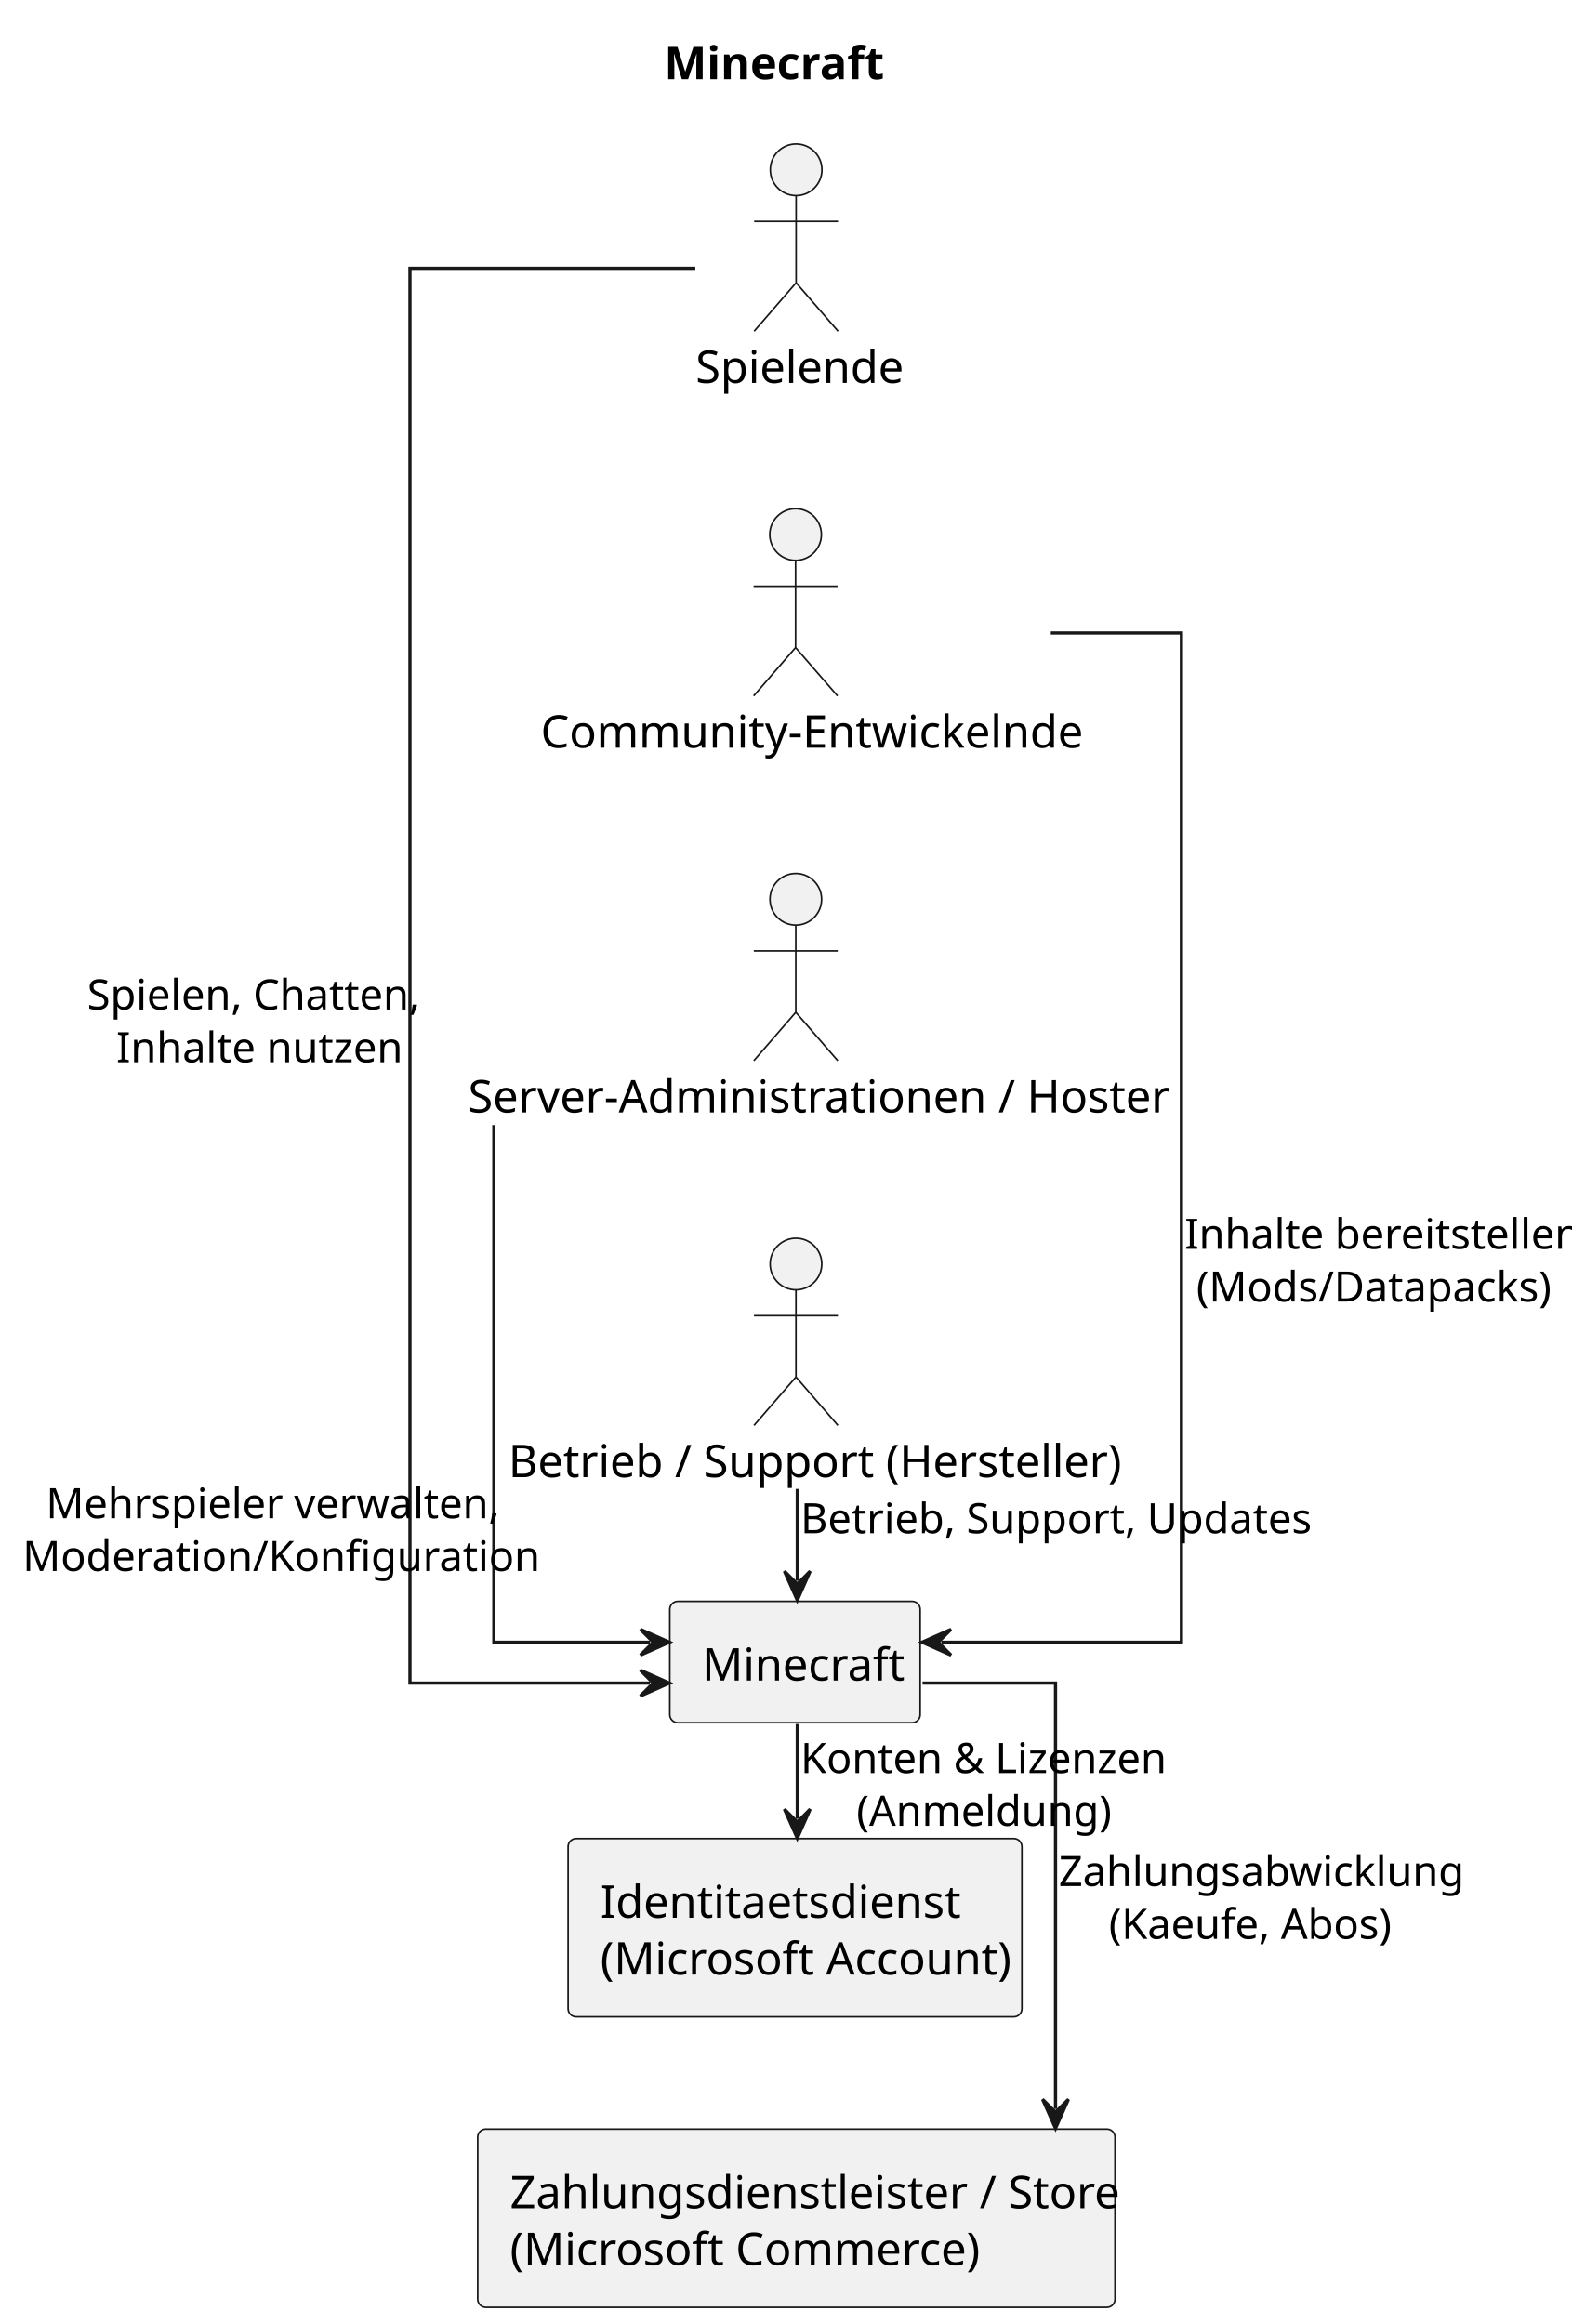
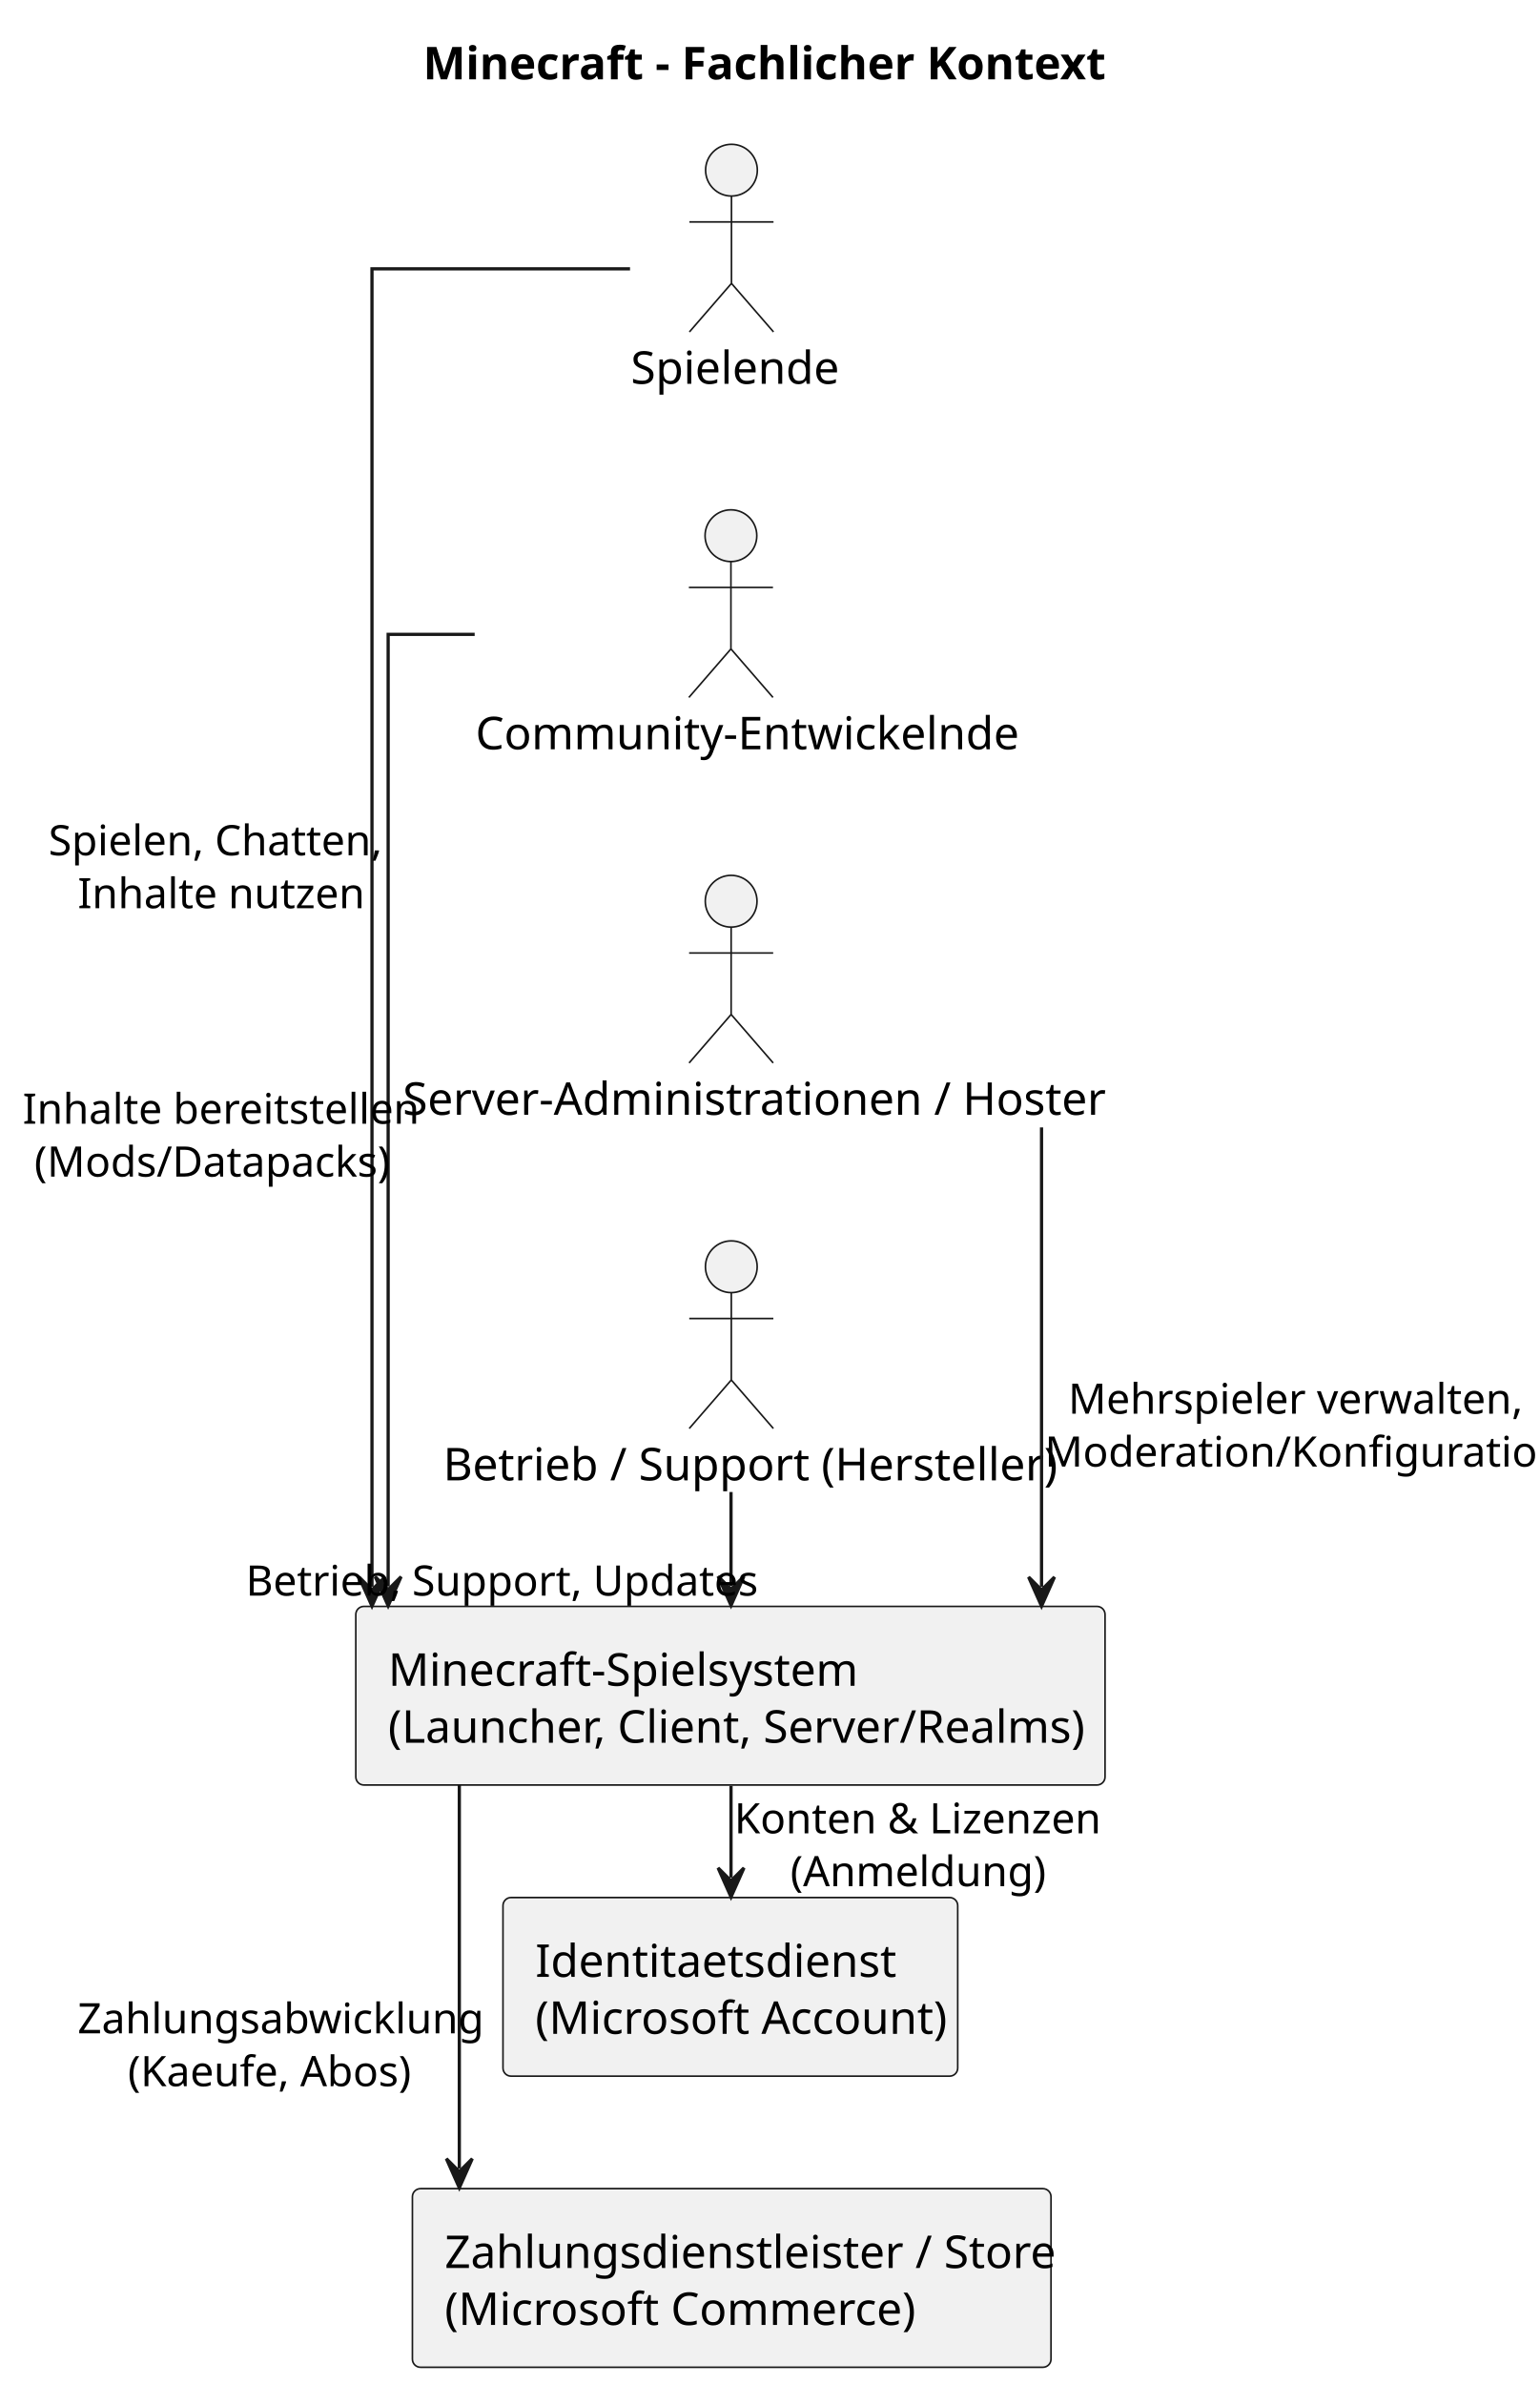
- <svg xmlns="http://www.w3.org/2000/svg" contentStyleType="text/css" data-diagram-type="DESCRIPTION" height="720px" preserveAspectRatio="none" style="width:487px;height:720px;background:#FFFFFF;" version="1.1" viewBox="0 0 487 720" width="487px" zoomAndPan="magnify">
+ <svg xmlns="http://www.w3.org/2000/svg" contentStyleType="text/css" data-diagram-type="DESCRIPTION" height="737px" preserveAspectRatio="none" style="width:476px;height:737px;background:#FFFFFF;" version="1.1" viewBox="0 0 476 737" width="476px" zoomAndPan="magnify">
  <defs />
  <g>
    <g class="title" data-source-line="1">
-       <text fill="#000000" font-family="sans-serif" font-size="14" font-weight="bold" lengthAdjust="spacing" textLength="62.234" x="205.753" y="24.533">Minecraft</text>
+       <text fill="#000000" font-family="sans-serif" font-size="14" font-weight="bold" lengthAdjust="spacing" textLength="200.703" x="130.778" y="24.533">Minecraft - Fachlicher Kontext</text>
    </g>
    <g class="entity" data-entity="Spieler" data-source-line="9" data-uid="ent0002" id="entity_Spieler">
-       <ellipse cx="246.638" cy="52.609" fill="#F1F1F1" rx="8" ry="8" style="stroke:#181818;stroke-width:0.5;" />
-       <path d="M246.638,60.609 L246.638,87.609 M233.638,68.609 L259.638,68.609 M246.638,87.609 L233.638,102.609 M246.638,87.609 L259.638,102.609" fill="none" style="stroke:#181818;stroke-width:0.5;" />
-       <text fill="#000000" font-family="sans-serif" font-size="14" lengthAdjust="spacing" textLength="62.275" x="215.5" y="118.643">Spielende</text>
+       <ellipse cx="226.138" cy="52.609" fill="#F1F1F1" rx="8" ry="8" style="stroke:#181818;stroke-width:0.5;" />
+       <path d="M226.138,60.609 L226.138,87.609 M213.138,68.609 L239.138,68.609 M226.138,87.609 L213.138,102.609 M226.138,87.609 L239.138,102.609" fill="none" style="stroke:#181818;stroke-width:0.5;" />
+       <text fill="#000000" font-family="sans-serif" font-size="14" lengthAdjust="spacing" textLength="62.275" x="195" y="118.643">Spielende</text>
    </g>
    <g class="entity" data-entity="Admin" data-source-line="10" data-uid="ent0003" id="entity_Admin">
-       <ellipse cx="246.538" cy="278.609" fill="#F1F1F1" rx="8" ry="8" style="stroke:#181818;stroke-width:0.5;" />
-       <path d="M246.538,286.609 L246.538,313.609 M233.538,294.609 L259.538,294.609 M246.538,313.609 L233.538,328.609 M246.538,313.609 L259.538,328.609" fill="none" style="stroke:#181818;stroke-width:0.5;" />
-       <text fill="#000000" font-family="sans-serif" font-size="14" lengthAdjust="spacing" textLength="203.075" x="145" y="344.643">Server-Administrationen / Hoster</text>
+       <ellipse cx="226.038" cy="278.609" fill="#F1F1F1" rx="8" ry="8" style="stroke:#181818;stroke-width:0.5;" />
+       <path d="M226.038,286.609 L226.038,313.609 M213.038,294.609 L239.038,294.609 M226.038,313.609 L213.038,328.609 M226.038,313.609 L239.038,328.609" fill="none" style="stroke:#181818;stroke-width:0.5;" />
+       <text fill="#000000" font-family="sans-serif" font-size="14" lengthAdjust="spacing" textLength="203.075" x="124.5" y="344.643">Server-Administrationen / Hoster</text>
    </g>
    <g class="entity" data-entity="Dev" data-source-line="11" data-uid="ent0004" id="entity_Dev">
-       <ellipse cx="246.472" cy="165.609" fill="#F1F1F1" rx="8" ry="8" style="stroke:#181818;stroke-width:0.5;" />
-       <path d="M246.472,173.609 L246.472,200.609 M233.472,181.609 L259.472,181.609 M246.472,200.609 L233.472,215.609 M246.472,200.609 L259.472,215.609" fill="none" style="stroke:#181818;stroke-width:0.5;" />
-       <text fill="#000000" font-family="sans-serif" font-size="14" lengthAdjust="spacing" textLength="157.944" x="167.5" y="231.643">Community-Entwickelnde</text>
+       <ellipse cx="225.972" cy="165.609" fill="#F1F1F1" rx="8" ry="8" style="stroke:#181818;stroke-width:0.5;" />
+       <path d="M225.972,173.609 L225.972,200.609 M212.972,181.609 L238.972,181.609 M225.972,200.609 L212.972,215.609 M225.972,200.609 L238.972,215.609" fill="none" style="stroke:#181818;stroke-width:0.5;" />
+       <text fill="#000000" font-family="sans-serif" font-size="14" lengthAdjust="spacing" textLength="157.944" x="147" y="231.643">Community-Entwickelnde</text>
    </g>
    <g class="entity" data-entity="Ops" data-source-line="12" data-uid="ent0005" id="entity_Ops">
-       <ellipse cx="246.589" cy="391.609" fill="#F1F1F1" rx="8" ry="8" style="stroke:#181818;stroke-width:0.5;" />
-       <path d="M246.589,399.609 L246.589,426.609 M233.589,407.609 L259.589,407.609 M246.589,426.609 L233.589,441.609 M246.589,426.609 L259.589,441.609" fill="none" style="stroke:#181818;stroke-width:0.5;" />
-       <text fill="#000000" font-family="sans-serif" font-size="14" lengthAdjust="spacing" textLength="178.179" x="157.5" y="457.643">Betrieb / Support (Hersteller)</text>
+       <ellipse cx="226.089" cy="391.609" fill="#F1F1F1" rx="8" ry="8" style="stroke:#181818;stroke-width:0.5;" />
+       <path d="M226.089,399.609 L226.089,426.609 M213.089,407.609 L239.089,407.609 M226.089,426.609 L213.089,441.609 M226.089,426.609 L239.089,441.609" fill="none" style="stroke:#181818;stroke-width:0.5;" />
+       <text fill="#000000" font-family="sans-serif" font-size="14" lengthAdjust="spacing" textLength="178.179" x="137" y="457.643">Betrieb / Support (Hersteller)</text>
    </g>
    <g class="entity" data-entity="System" data-source-line="15" data-uid="ent0006" id="entity_System">
-       <rect fill="#F1F1F1" height="37.609" rx="2.5" ry="2.5" style="stroke:#181818;stroke-width:0.5;" width="77.572" x="207.5" y="496.109" />
-       <text fill="#000000" font-family="sans-serif" font-size="14" lengthAdjust="spacing" textLength="57.572" x="217.5" y="520.643">Minecraft</text>
+       <rect fill="#F1F1F1" height="55.219" rx="2.5" ry="2.5" style="stroke:#181818;stroke-width:0.5;" width="231.634" x="110" y="496.609" />
+       <text fill="#000000" font-family="sans-serif" font-size="14" lengthAdjust="spacing" textLength="137.703" x="120" y="521.143">Minecraft-Spielsystem</text>
+       <text fill="#000000" font-family="sans-serif" font-size="14" lengthAdjust="spacing" textLength="211.634" x="120" y="538.752">(Launcher, Client, Server/Realms)</text>
    </g>
    <g class="entity" data-entity="Commerce" data-source-line="18" data-uid="ent0007" id="entity_Commerce">
-       <rect fill="#F1F1F1" height="55.219" rx="2.5" ry="2.5" style="stroke:#181818;stroke-width:0.5;" width="197.427" x="148" y="659.609" />
-       <text fill="#000000" font-family="sans-serif" font-size="14" lengthAdjust="spacing" textLength="177.427" x="158" y="684.143">Zahlungsdienstleister / Store</text>
-       <text fill="#000000" font-family="sans-serif" font-size="14" lengthAdjust="spacing" textLength="138.455" x="158" y="701.752">(Microsoft Commerce)</text>
+       <rect fill="#F1F1F1" height="55.219" rx="2.5" ry="2.5" style="stroke:#181818;stroke-width:0.5;" width="197.427" x="127.5" y="676.609" />
+       <text fill="#000000" font-family="sans-serif" font-size="14" lengthAdjust="spacing" textLength="177.427" x="137.5" y="701.143">Zahlungsdienstleister / Store</text>
+       <text fill="#000000" font-family="sans-serif" font-size="14" lengthAdjust="spacing" textLength="138.455" x="137.5" y="718.752">(Microsoft Commerce)</text>
    </g>
    <g class="entity" data-entity="Identity" data-source-line="19" data-uid="ent0008" id="entity_Identity">
-       <rect fill="#F1F1F1" height="55.219" rx="2.5" ry="2.5" style="stroke:#181818;stroke-width:0.5;" width="140.586" x="176" y="569.609" />
-       <text fill="#000000" font-family="sans-serif" font-size="14" lengthAdjust="spacing" textLength="101.958" x="186" y="594.143">Identitaetsdienst</text>
-       <text fill="#000000" font-family="sans-serif" font-size="14" lengthAdjust="spacing" textLength="120.586" x="186" y="611.752">(Microsoft Account)</text>
+       <rect fill="#F1F1F1" height="55.219" rx="2.5" ry="2.5" style="stroke:#181818;stroke-width:0.5;" width="140.586" x="155.5" y="586.609" />
+       <text fill="#000000" font-family="sans-serif" font-size="14" lengthAdjust="spacing" textLength="101.958" x="165.5" y="611.143">Identitaetsdienst</text>
+       <text fill="#000000" font-family="sans-serif" font-size="14" lengthAdjust="spacing" textLength="120.586" x="165.5" y="628.752">(Microsoft Account)</text>
    </g>
    <g class="link" data-entity-1="Spieler" data-entity-2="System" data-source-line="22" data-uid="lnk9" id="link_Spieler_System">
-       <path d="M215.41,83.109 C180.01,83.109 127,83.109 127,83.109 C127,83.109 127,521.439 127,521.439 C127,521.439 166.52,521.439 201.37,521.439" fill="none" id="Spieler-to-System" style="stroke:#181818;stroke-width:1;" />
-       <polygon fill="#181818" points="207.37,521.439,198.37,517.439,202.37,521.439,198.37,525.439,207.37,521.439" style="stroke:#181818;stroke-width:1;" />
-       <text fill="#000000" font-family="sans-serif" font-size="13" lengthAdjust="spacing" textLength="99.734" x="27" y="312.745">Spielen, Chatten,</text>
-       <text fill="#000000" font-family="sans-serif" font-size="13" lengthAdjust="spacing" textLength="81.675" x="36.029" y="329.096">Inhalte nutzen</text>
+       <path d="M194.78,83.109 C161.95,83.109 115,83.109 115,83.109 C115,83.109 115,393.979 115,490.519" fill="none" id="Spieler-to-System" style="stroke:#181818;stroke-width:1;" />
+       <polygon fill="#181818" points="115,496.519,119,487.519,115,491.519,111,487.519,115,496.519" style="stroke:#181818;stroke-width:1;" />
+       <text fill="#000000" font-family="sans-serif" font-size="13" lengthAdjust="spacing" textLength="99.734" x="15" y="264.414">Spielen, Chatten,</text>
+       <text fill="#000000" font-family="sans-serif" font-size="13" lengthAdjust="spacing" textLength="81.675" x="24.029" y="280.766">Inhalte nutzen</text>
    </g>
    <g class="link" data-entity-1="Dev" data-entity-2="System" data-source-line="23" data-uid="lnk10" id="link_Dev_System">
-       <path d="M325.54,196.109 C347.77,196.109 366,196.109 366,196.109 C366,196.109 366,508.779 366,508.779 C366,508.779 326.48,508.779 291.63,508.779" fill="none" id="Dev-to-System" style="stroke:#181818;stroke-width:1;" />
-       <polygon fill="#181818" points="285.63,508.779,294.63,512.779,290.63,508.779,294.63,504.779,285.63,508.779" style="stroke:#181818;stroke-width:1;" />
-       <text fill="#000000" font-family="sans-serif" font-size="13" lengthAdjust="spacing" textLength="112.741" x="367" y="386.894">Inhalte bereitstellen</text>
-       <text fill="#000000" font-family="sans-serif" font-size="13" lengthAdjust="spacing" textLength="105.479" x="370.631" y="403.246">(Mods/Datapacks)</text>
+       <path d="M146.75,196.109 C131.41,196.109 120,196.109 120,196.109 C120,196.109 120,411.349 120,490.429" fill="none" id="Dev-to-System" style="stroke:#181818;stroke-width:1;" />
+       <polygon fill="#181818" points="120,496.429,124,487.429,120,491.429,116,487.429,120,496.429" style="stroke:#181818;stroke-width:1;" />
+       <text fill="#000000" font-family="sans-serif" font-size="13" lengthAdjust="spacing" textLength="112.741" x="7" y="347.385">Inhalte bereitstellen</text>
+       <text fill="#000000" font-family="sans-serif" font-size="13" lengthAdjust="spacing" textLength="105.479" x="10.631" y="363.736">(Mods/Datapacks)</text>
    </g>
    <g class="link" data-entity-1="Admin" data-entity-2="System" data-source-line="24" data-uid="lnk11" id="link_Admin_System">
-       <path d="M153,348.559 C153,406.749 153,508.779 153,508.779 C153,508.779 175.77,508.779 201.39,508.779" fill="none" id="Admin-to-System" style="stroke:#181818;stroke-width:1;" />
-       <polygon fill="#181818" points="207.39,508.779,198.39,504.779,202.39,508.779,198.39,512.779,207.39,508.779" style="stroke:#181818;stroke-width:1;" />
-       <text fill="#000000" font-family="sans-serif" font-size="13" lengthAdjust="spacing" textLength="130.774" x="14.243" y="470.354">Mehrspieler verwalten,</text>
-       <text fill="#000000" font-family="sans-serif" font-size="13" lengthAdjust="spacing" textLength="145.26" x="7" y="486.706">Moderation/Konfiguration</text>
+       <path d="M322,348.539 C322,391.459 322,452.959 322,490.529" fill="none" id="Admin-to-System" style="stroke:#181818;stroke-width:1;" />
+       <polygon fill="#181818" points="322,496.529,326,487.529,322,491.529,318,487.529,322,496.529" style="stroke:#181818;stroke-width:1;" />
+       <text fill="#000000" font-family="sans-serif" font-size="13" lengthAdjust="spacing" textLength="130.774" x="330.243" y="437.034">Mehrspieler verwalten,</text>
+       <text fill="#000000" font-family="sans-serif" font-size="13" lengthAdjust="spacing" textLength="145.26" x="323" y="453.386">Moderation/Konfiguration</text>
    </g>
    <g class="link" data-entity-1="Ops" data-entity-2="System" data-source-line="25" data-uid="lnk12" id="link_Ops_System">
-       <path d="M247,461.279 C247,473.189 247,479.769 247,489.759" fill="none" id="Ops-to-System" style="stroke:#181818;stroke-width:1;" />
-       <polygon fill="#181818" points="247,495.759,251,486.759,247,490.759,243,486.759,247,495.759" style="stroke:#181818;stroke-width:1;" />
-       <text fill="#000000" font-family="sans-serif" font-size="13" lengthAdjust="spacing" textLength="149.589" x="248" y="475.014">Betrieb, Support, Updates</text>
+       <path d="M226,461.249 C226,472.939 226,479.499 226,490.309" fill="none" id="Ops-to-System" style="stroke:#181818;stroke-width:1;" />
+       <polygon fill="#181818" points="226,496.309,230,487.309,226,491.309,222,487.309,226,496.309" style="stroke:#181818;stroke-width:1;" />
+       <text fill="#000000" font-family="sans-serif" font-size="13" lengthAdjust="spacing" textLength="149.589" x="76" y="493.274">Betrieb, Support, Updates</text>
    </g>
    <g class="link" data-entity-1="System" data-entity-2="Commerce" data-source-line="27" data-uid="lnk13" id="link_System_Commerce">
-       <path d="M285.81,521.439 C306.24,521.439 327,521.439 327,521.439 C327,521.439 327,606.219 327,653.379" fill="none" id="System-to-Commerce" style="stroke:#181818;stroke-width:1;" />
-       <polygon fill="#181818" points="327,659.379,331,650.379,327,654.379,323,650.379,327,659.379" style="stroke:#181818;stroke-width:1;" />
-       <text fill="#000000" font-family="sans-serif" font-size="13" lengthAdjust="spacing" textLength="117.793" x="328" y="584.314">Zahlungsabwicklung</text>
-       <text fill="#000000" font-family="sans-serif" font-size="13" lengthAdjust="spacing" textLength="86.715" x="343.539" y="600.666">(Kaeufe, Abos)</text>
+       <path d="M142,551.839 C142,585.669 142,636.509 142,670.349" fill="none" id="System-to-Commerce" style="stroke:#181818;stroke-width:1;" />
+       <polygon fill="#181818" points="142,676.349,146,667.349,142,671.349,138,667.349,142,676.349" style="stroke:#181818;stroke-width:1;" />
+       <text fill="#000000" font-family="sans-serif" font-size="13" lengthAdjust="spacing" textLength="117.793" x="24" y="628.585">Zahlungsabwicklung</text>
+       <text fill="#000000" font-family="sans-serif" font-size="13" lengthAdjust="spacing" textLength="86.715" x="39.539" y="644.936">(Kaeufe, Abos)</text>
    </g>
    <g class="link" data-entity-1="System" data-entity-2="Identity" data-source-line="28" data-uid="lnk14" id="link_System_Identity">
-       <path d="M247,534.129 C247,544.629 247,551.869 247,563.489" fill="none" id="System-to-Identity" style="stroke:#181818;stroke-width:1;" />
-       <polygon fill="#181818" points="247,569.489,251,560.489,247,564.489,243,560.489,247,569.489" style="stroke:#181818;stroke-width:1;" />
-       <text fill="#000000" font-family="sans-serif" font-size="13" lengthAdjust="spacing" textLength="109.135" x="248" y="549.304">Konten &amp; Lizenzen</text>
-       <text fill="#000000" font-family="sans-serif" font-size="13" lengthAdjust="spacing" textLength="74.426" x="265.354" y="565.656">(Anmeldung)</text>
+       <path d="M226,552.089 C226,563.029 226,569.549 226,580.449" fill="none" id="System-to-Identity" style="stroke:#181818;stroke-width:1;" />
+       <polygon fill="#181818" points="226,586.449,230,577.449,226,581.449,222,577.449,226,586.449" style="stroke:#181818;stroke-width:1;" />
+       <text fill="#000000" font-family="sans-serif" font-size="13" lengthAdjust="spacing" textLength="109.135" x="227" y="566.764">Konten &amp; Lizenzen</text>
+       <text fill="#000000" font-family="sans-serif" font-size="13" lengthAdjust="spacing" textLength="74.426" x="244.355" y="583.116">(Anmeldung)</text>
    </g>
  </g>
</svg>
